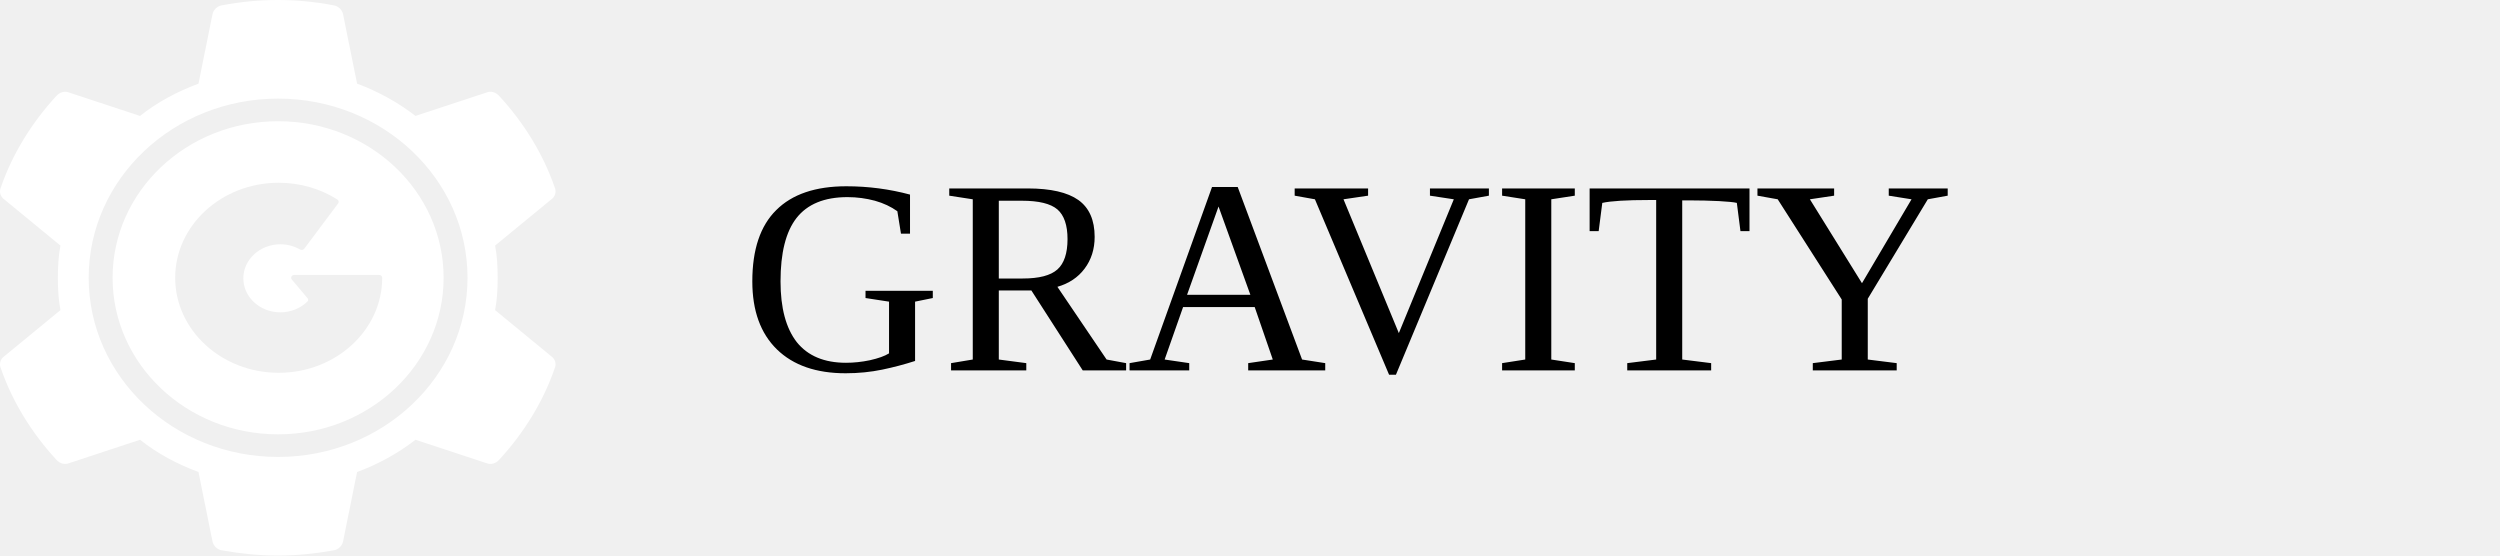
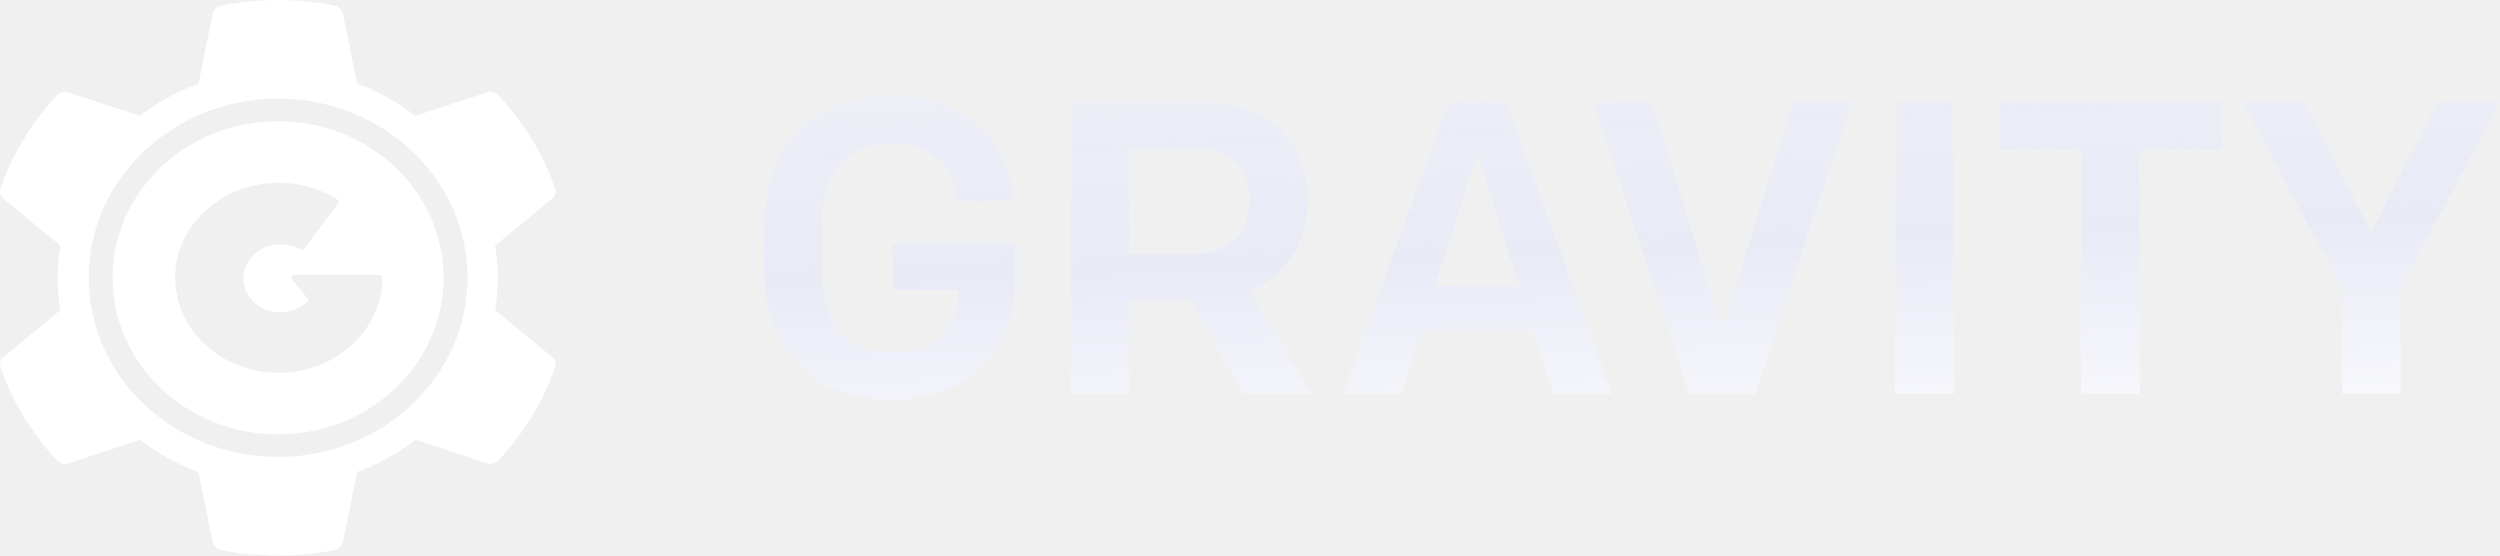
- <svg xmlns="http://www.w3.org/2000/svg" width="108px" height="24px" viewBox="0 0 108 24" version="1.1" xmlnsXlink="http://www.w3.org/1999/xlink">
+ <svg xmlns="http://www.w3.org/2000/svg" xmlns:xlink="http://www.w3.org/1999/xlink" width="108px" height="24px" viewBox="0 0 108 24" version="1.1">
  <defs>
    <linearGradient x1="75.396%" y1="131.169%" x2="25.239%" y2="-83.089%" id="linearGradient-1">
-       <stop stopColor="#FFFFFF" offset="0%" />
-       <stop stopColor="#E8EAF6" offset="38.399%" />
-       <stop stopColor="#E8EAF6" stopOpacity="0.24" offset="100%" />
+       <stop stop-color="#FFFFFF" offset="0%" />
+       <stop stop-color="#E8EAF6" offset="38.399%" />
+       <stop stop-color="#E8EAF6" stop-opacity="0.24" offset="100%" />
    </linearGradient>
+     <path d="M43.736,8.684 L41.342,8.684 C41.318,7.988 41.06,7.403 40.568,6.929 C40.076,6.455 39.398,6.218 38.534,6.218 C37.538,6.218 36.785,6.524 36.275,7.136 C35.765,7.748 35.51,8.594 35.51,9.674 L35.51,11.654 C35.51,12.77 35.756,13.646 36.248,14.282 C36.74,14.918 37.508,15.236 38.552,15.236 C39.44,15.236 40.136,14.996 40.64,14.516 C41.144,14.036 41.396,13.436 41.396,12.716 L41.396,12.536 L38.57,12.536 L38.57,10.484 L43.862,10.484 L43.862,12.122 C43.862,13.646 43.373,14.882 42.395,15.83 C41.417,16.778 40.124,17.252 38.516,17.252 C36.728,17.252 35.363,16.724 34.421,15.668 C33.479,14.612 33.008,13.256 33.008,11.6 L33.008,9.764 C33.008,8.048 33.491,6.683 34.457,5.669 C35.423,4.655 36.758,4.148 38.462,4.148 C40.058,4.148 41.327,4.571 42.269,5.417 C43.211,6.263 43.7,7.352 43.736,8.684 Z M53.726,17 L51.422,12.968 L48.776,12.968 L48.776,17 L46.256,17 L46.256,4.4 L51.944,4.4 C53.384,4.4 54.503,4.796 55.301,5.588 C56.099,6.38 56.498,7.412 56.498,8.684 C56.498,9.572 56.279,10.358 55.841,11.042 C55.403,11.726 54.794,12.236 54.014,12.572 L56.642,17 L53.726,17 Z M48.776,10.934 L51.638,10.934 C52.394,10.934 52.973,10.727 53.375,10.313 C53.777,9.899 53.978,9.35 53.978,8.666 C53.978,7.982 53.777,7.442 53.375,7.046 C52.973,6.65 52.394,6.452 51.638,6.452 L48.776,6.452 L48.776,10.934 Z M65.102,4.4 L69.62,17 L67.118,17 L66.272,14.354 L61.376,14.354 L60.53,17 L58.028,17 L62.546,4.4 L65.102,4.4 Z M63.824,6.668 L62.006,12.356 L65.624,12.356 L63.824,6.668 Z M80.006,4.4 L75.83,17 L72.986,17 L68.81,4.4 L71.384,4.4 L74.408,14.246 L77.432,4.4 L80.006,4.4 Z M81.878,17 L81.878,4.4 L84.398,4.4 L84.398,17 L81.878,17 Z M89.906,17 L89.906,6.488 L86.342,6.488 L86.342,4.4 L95.99,4.4 L95.99,6.488 L92.426,6.488 L92.426,17 L89.906,17 Z M103.694,12.464 L103.694,17 L101.174,17 L101.174,12.464 L96.854,4.4 L99.59,4.4 L102.434,10.016 L105.278,4.4 L108.014,4.4 L103.694,12.464 Z" id="path-2" />
  </defs>
-   <g id="Symbols" stroke="none" strokeWidth="1" fill="none" fillRule="evenodd">
+   <g id="Symbols" stroke="none" stroke-width="1" fill="none" fill-rule="evenodd">
    <g id="gravity/navigation/primary" transform="translate(-32, -24)">
      <g id="Group">
        <g transform="translate(32, 24)">
          <g id="gravity-logo">
-             <text id="Product" fill="url(#linearGradient-1)" fontFamily="Colfax-Medium, Colfax" fontSize="18" fontWeight="400" line-spacing="24">
-               <tspan x="32" y="16">GRAVITY</tspan>
-             </text>
-             <g id="logo/gravity/white" fill="#FFFFFF" fillRule="nonzero">
+             <g id="Product">
+               <use fill-opacity="0.56" fill="#FFFFFF" xlink:href="#path-2" />
+               <use fill="url(#linearGradient-1)" xlink:href="#path-2" />
+             </g>
+             <g id="logo/gravity/white" fill="#FFFFFF" fill-rule="nonzero">
              <path d="M23.812,15.389 L21.388,13.397 C21.475,12.952 21.499,12.471 21.499,12.003 C21.499,11.534 21.475,11.054 21.388,10.609 L23.812,8.617 C23.986,8.5 24.048,8.277 23.961,8.09 C23.466,6.649 22.613,5.278 21.561,4.141 C21.413,3.977 21.203,3.919 21.005,4.001 L17.949,5.008 C17.195,4.423 16.341,3.954 15.426,3.614 L14.82,0.615 C14.783,0.428 14.61,0.252 14.399,0.228 C12.816,-0.076 11.184,-0.076 9.6,0.228 C9.39,0.252 9.217,0.428 9.18,0.615 L8.574,3.614 C7.658,3.954 6.78,4.423 6.05,5.009 L2.995,4.001 C2.797,3.919 2.587,3.978 2.438,4.142 C1.387,5.278 0.534,6.649 0.039,8.09 C-0.048,8.277 0.014,8.5 0.187,8.617 L2.611,10.609 C2.525,11.054 2.5,11.534 2.5,12.003 C2.5,12.472 2.525,12.952 2.611,13.397 L0.187,15.389 C0.014,15.506 -0.048,15.729 0.039,15.916 C0.534,17.357 1.387,18.728 2.439,19.864 C2.587,20.028 2.797,20.087 2.995,20.005 L6.051,18.997 C6.78,19.583 7.659,20.052 8.574,20.391 L9.18,23.391 C9.217,23.578 9.39,23.754 9.601,23.777 C10.392,23.918 11.184,24 12,24 C12.816,24 13.608,23.918 14.4,23.777 C14.61,23.754 14.783,23.578 14.82,23.391 L15.426,20.391 C16.342,20.052 17.195,19.583 17.95,18.997 L21.005,20.005 C21.203,20.087 21.413,20.028 21.562,19.864 C22.613,18.728 23.466,17.357 23.961,15.916 C24.048,15.729 23.986,15.506 23.812,15.389 L23.812,15.389 L23.812,15.389 L23.812,15.389 Z M12.014,19.74 C7.495,19.74 3.831,16.275 3.831,12 C3.831,7.725 7.495,4.26 12.014,4.26 C16.533,4.26 20.197,7.725 20.197,12 C20.197,16.275 16.533,19.74 12.014,19.74 Z M16.377,11.877 C16.451,11.877 16.511,11.932 16.511,12 C16.511,14.264 14.505,16.105 12.04,16.105 C9.574,16.105 7.568,14.264 7.568,12 C7.568,9.736 9.574,7.895 12.04,7.895 C12.95,7.895 13.826,8.145 14.574,8.618 C14.635,8.656 14.65,8.733 14.608,8.789 L13.143,10.744 C13.102,10.798 13.022,10.813 12.961,10.778 C12.707,10.631 12.413,10.553 12.112,10.553 C11.23,10.553 10.512,11.213 10.512,12.023 C10.512,12.834 11.23,13.493 12.112,13.493 C12.553,13.493 12.975,13.323 13.275,13.032 C13.277,13.031 13.278,13.03 13.279,13.028 C13.28,13.027 13.281,13.026 13.282,13.025 L13.282,13.025 C13.301,13.005 13.313,12.98 13.313,12.952 C13.313,12.924 13.301,12.899 13.282,12.879 L13.283,12.879 L12.605,12.075 C12.574,12.038 12.568,11.988 12.591,11.946 C12.613,11.904 12.66,11.877 12.711,11.877 L16.377,11.877 Z M12.014,18.763 C15.963,18.763 19.164,15.735 19.164,12 C19.164,8.265 15.963,5.237 12.014,5.237 C8.065,5.237 4.864,8.265 4.864,12 C4.864,15.735 8.065,18.763 12.014,18.763 Z" />
            </g>
          </g>
        </g>
      </g>
    </g>
  </g>
</svg>
